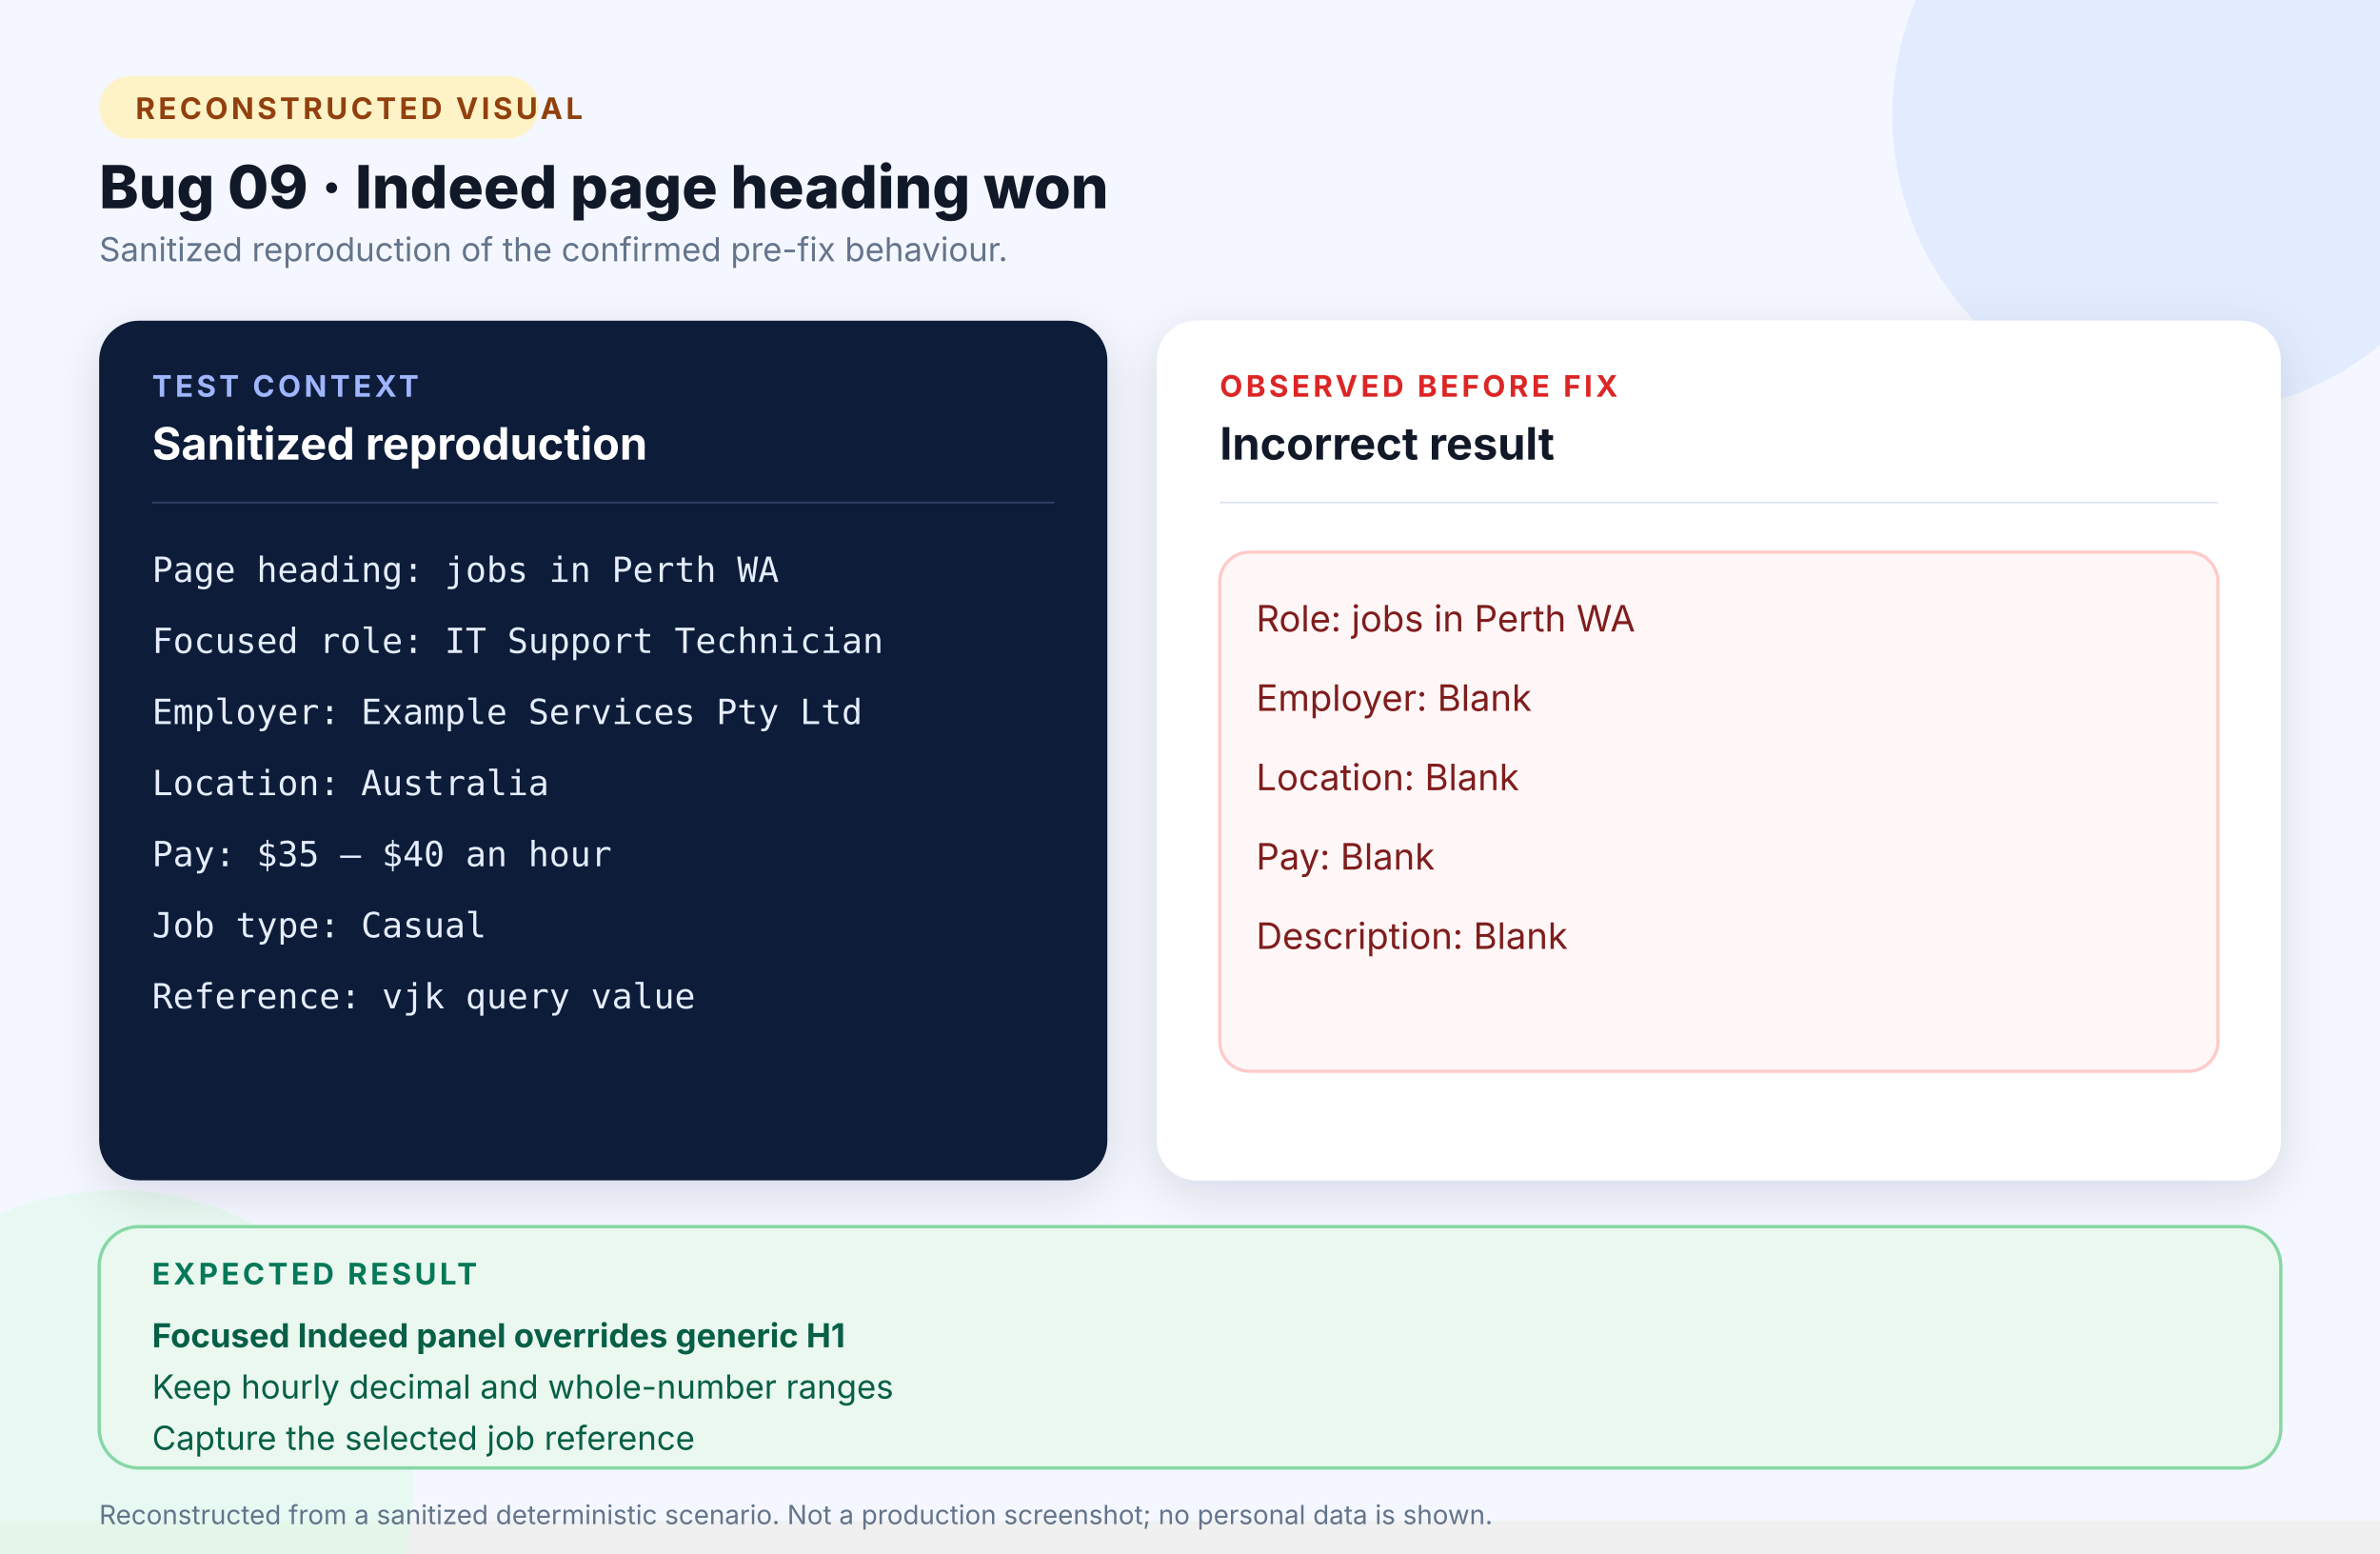
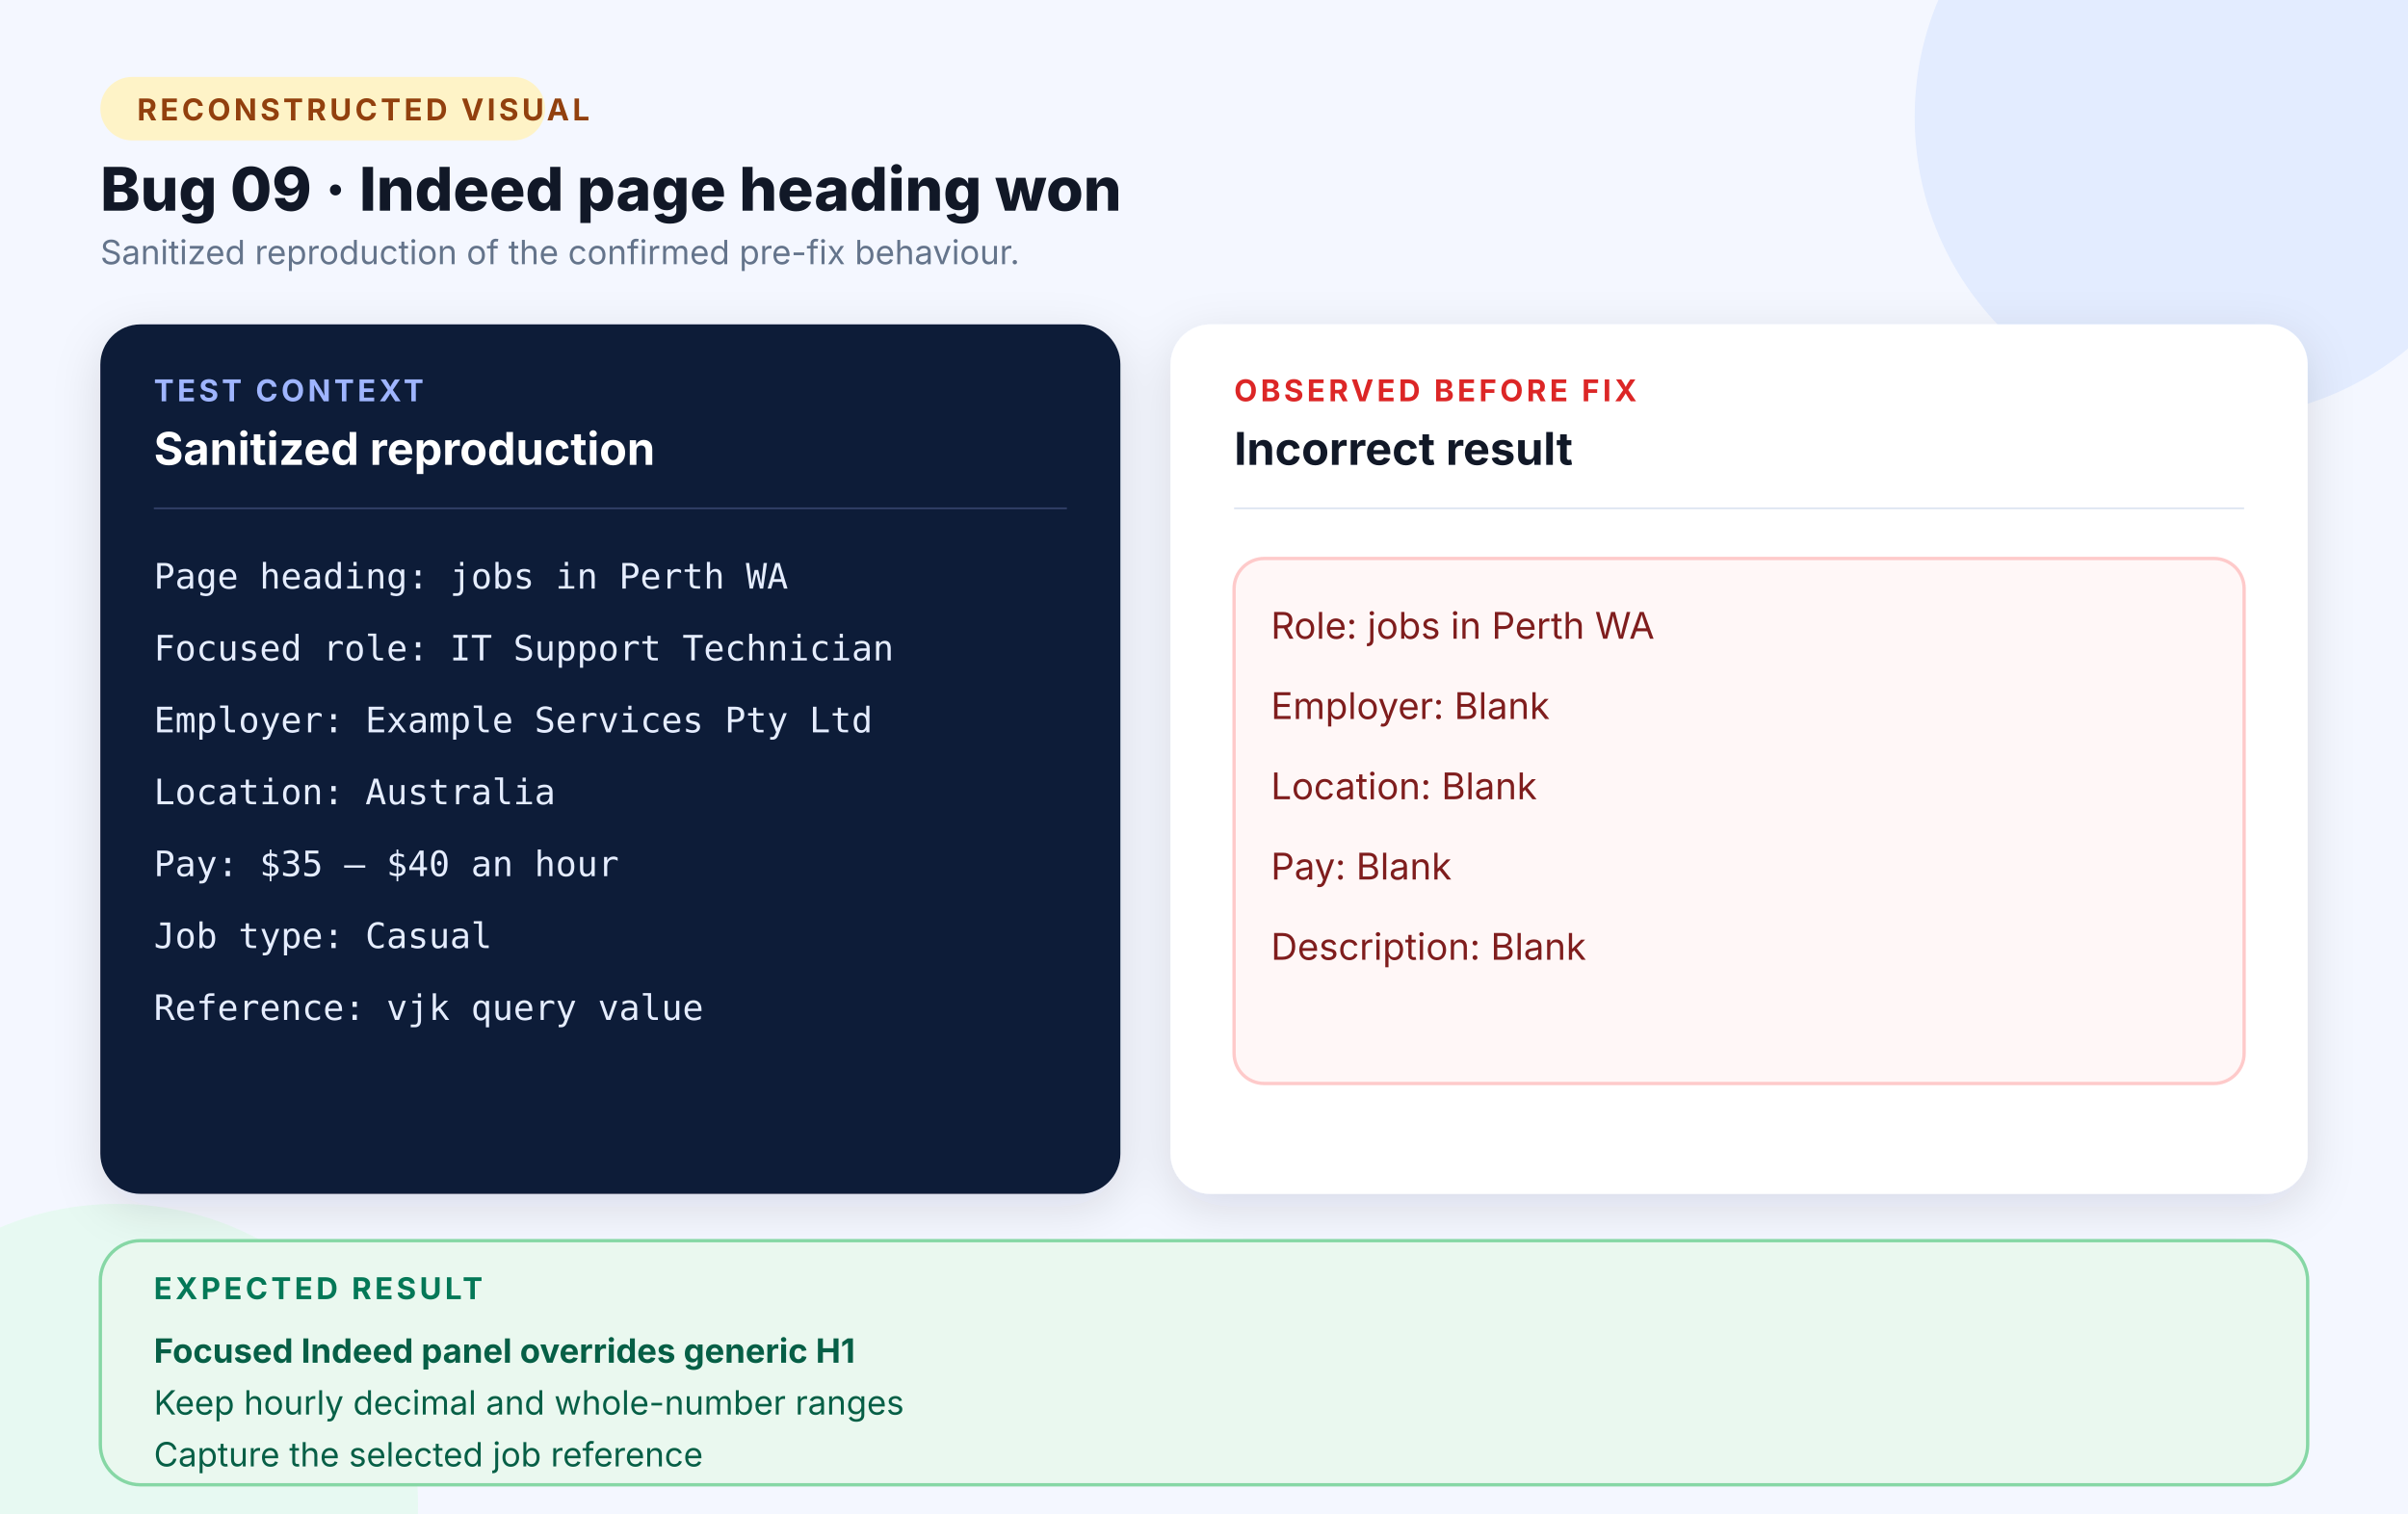
- <svg xmlns="http://www.w3.org/2000/svg" width="1440" height="940" viewBox="0 0 1440 940" role="img" aria-labelledby="title desc">
+ <svg xmlns="http://www.w3.org/2000/svg" width="1440" height="905" viewBox="0 0 1440 905" role="img" aria-labelledby="title desc">
  <defs>
    <filter id="s" x="-10%" y="-10%" width="120%" height="130%">
      <feDropShadow dx="0" dy="8" stdDeviation="14" flood-color="#0f172a" flood-opacity=".12" />
    </filter>
    <style>.sans{font-family:Inter,"Segoe UI",Arial,sans-serif}.mono{font-family:"Cascadia Code",Consolas,monospace}.tag{font-size:18px;font-weight:700;letter-spacing:2px}.line{font-size:21px;fill:#e5edff}.obs{font-size:22px;fill:#7f1d1d}.exp{font-size:20px;fill:#065f46}.strong{font-weight:750}.muted{fill:#64748b}</style>
  </defs>
  <rect width="1440" height="920" fill="#f4f7ff" />
  <circle cx="1325" cy="70" r="180" fill="#dbe7ff" opacity=".7" />
  <circle cx="70" cy="900" r="180" fill="#dcfce7" opacity=".55" />
  <g class="sans">
    <rect x="60" y="46" width="266" height="38" rx="19" fill="#fef3c7" />
    <text x="82" y="72" class="tag" fill="#92400e">RECONSTRUCTED VISUAL</text>
    <text x="60" y="126" font-size="36" font-weight="800" fill="#111827">Bug 09 · Indeed page heading won</text>
    <text x="60" y="158" font-size="20" class="muted">Sanitized reproduction of the confirmed pre-fix behaviour.</text>
    <g filter="url(#s)">
      <rect x="60" y="194" width="610" height="520" rx="24" fill="#111b38" />
      <rect x="700" y="194" width="680" height="520" rx="24" fill="#fff" />
    </g>
    <text x="92" y="240" class="tag" fill="#9fb5ff">TEST CONTEXT</text>
    <text x="92" y="278" font-size="27" font-weight="750" fill="#fff">Sanitized reproduction</text>
    <line x1="92" y1="304" x2="638" y2="304" stroke="#34436b" />
    <text x="92" y="352" class="mono line">Page heading: jobs in Perth WA</text>
    <text x="92" y="395" class="mono line">Focused role: IT Support Technician</text>
    <text x="92" y="438" class="mono line">Employer: Example Services Pty Ltd</text>
    <text x="92" y="481" class="mono line">Location: Australia</text>
    <text x="92" y="524" class="mono line">Pay: $35 – $40 an hour</text>
    <text x="92" y="567" class="mono line">Job type: Casual</text>
    <text x="92" y="610" class="mono line">Reference: vjk query value</text>
    <text x="738" y="240" class="tag" fill="#dc2626">OBSERVED BEFORE FIX</text>
    <text x="738" y="278" font-size="27" font-weight="750" fill="#111827">Incorrect result</text>
    <line x1="738" y1="304" x2="1342" y2="304" stroke="#dbe3f0" />
    <rect x="738" y="334" width="604" height="314" rx="18" fill="#fff7f7" stroke="#fecaca" stroke-width="2" />
    <text x="760" y="382" class="obs">Role: jobs in Perth WA</text>
    <text x="760" y="430" class="obs">Employer: Blank</text>
    <text x="760" y="478" class="obs">Location: Blank</text>
    <text x="760" y="526" class="obs">Pay: Blank</text>
    <text x="760" y="574" class="obs">Description: Blank</text>
    <rect x="60" y="742" width="1320" height="146" rx="24" fill="#eaf8ef" stroke="#86d7a5" stroke-width="2" />
    <text x="92" y="777" class="tag" fill="#047857">EXPECTED RESULT</text>
    <text x="92" y="815" class="exp strong">Focused Indeed panel overrides generic H1</text>
    <text x="92" y="846" class="exp">Keep hourly decimal and whole-number ranges</text>
    <text x="92" y="877" class="exp">Capture the selected job reference</text>
-     <text x="60" y="922" font-size="16" class="muted">Reconstructed from a sanitized deterministic scenario. Not a production screenshot; no personal data is shown.</text>
  </g>
</svg>
